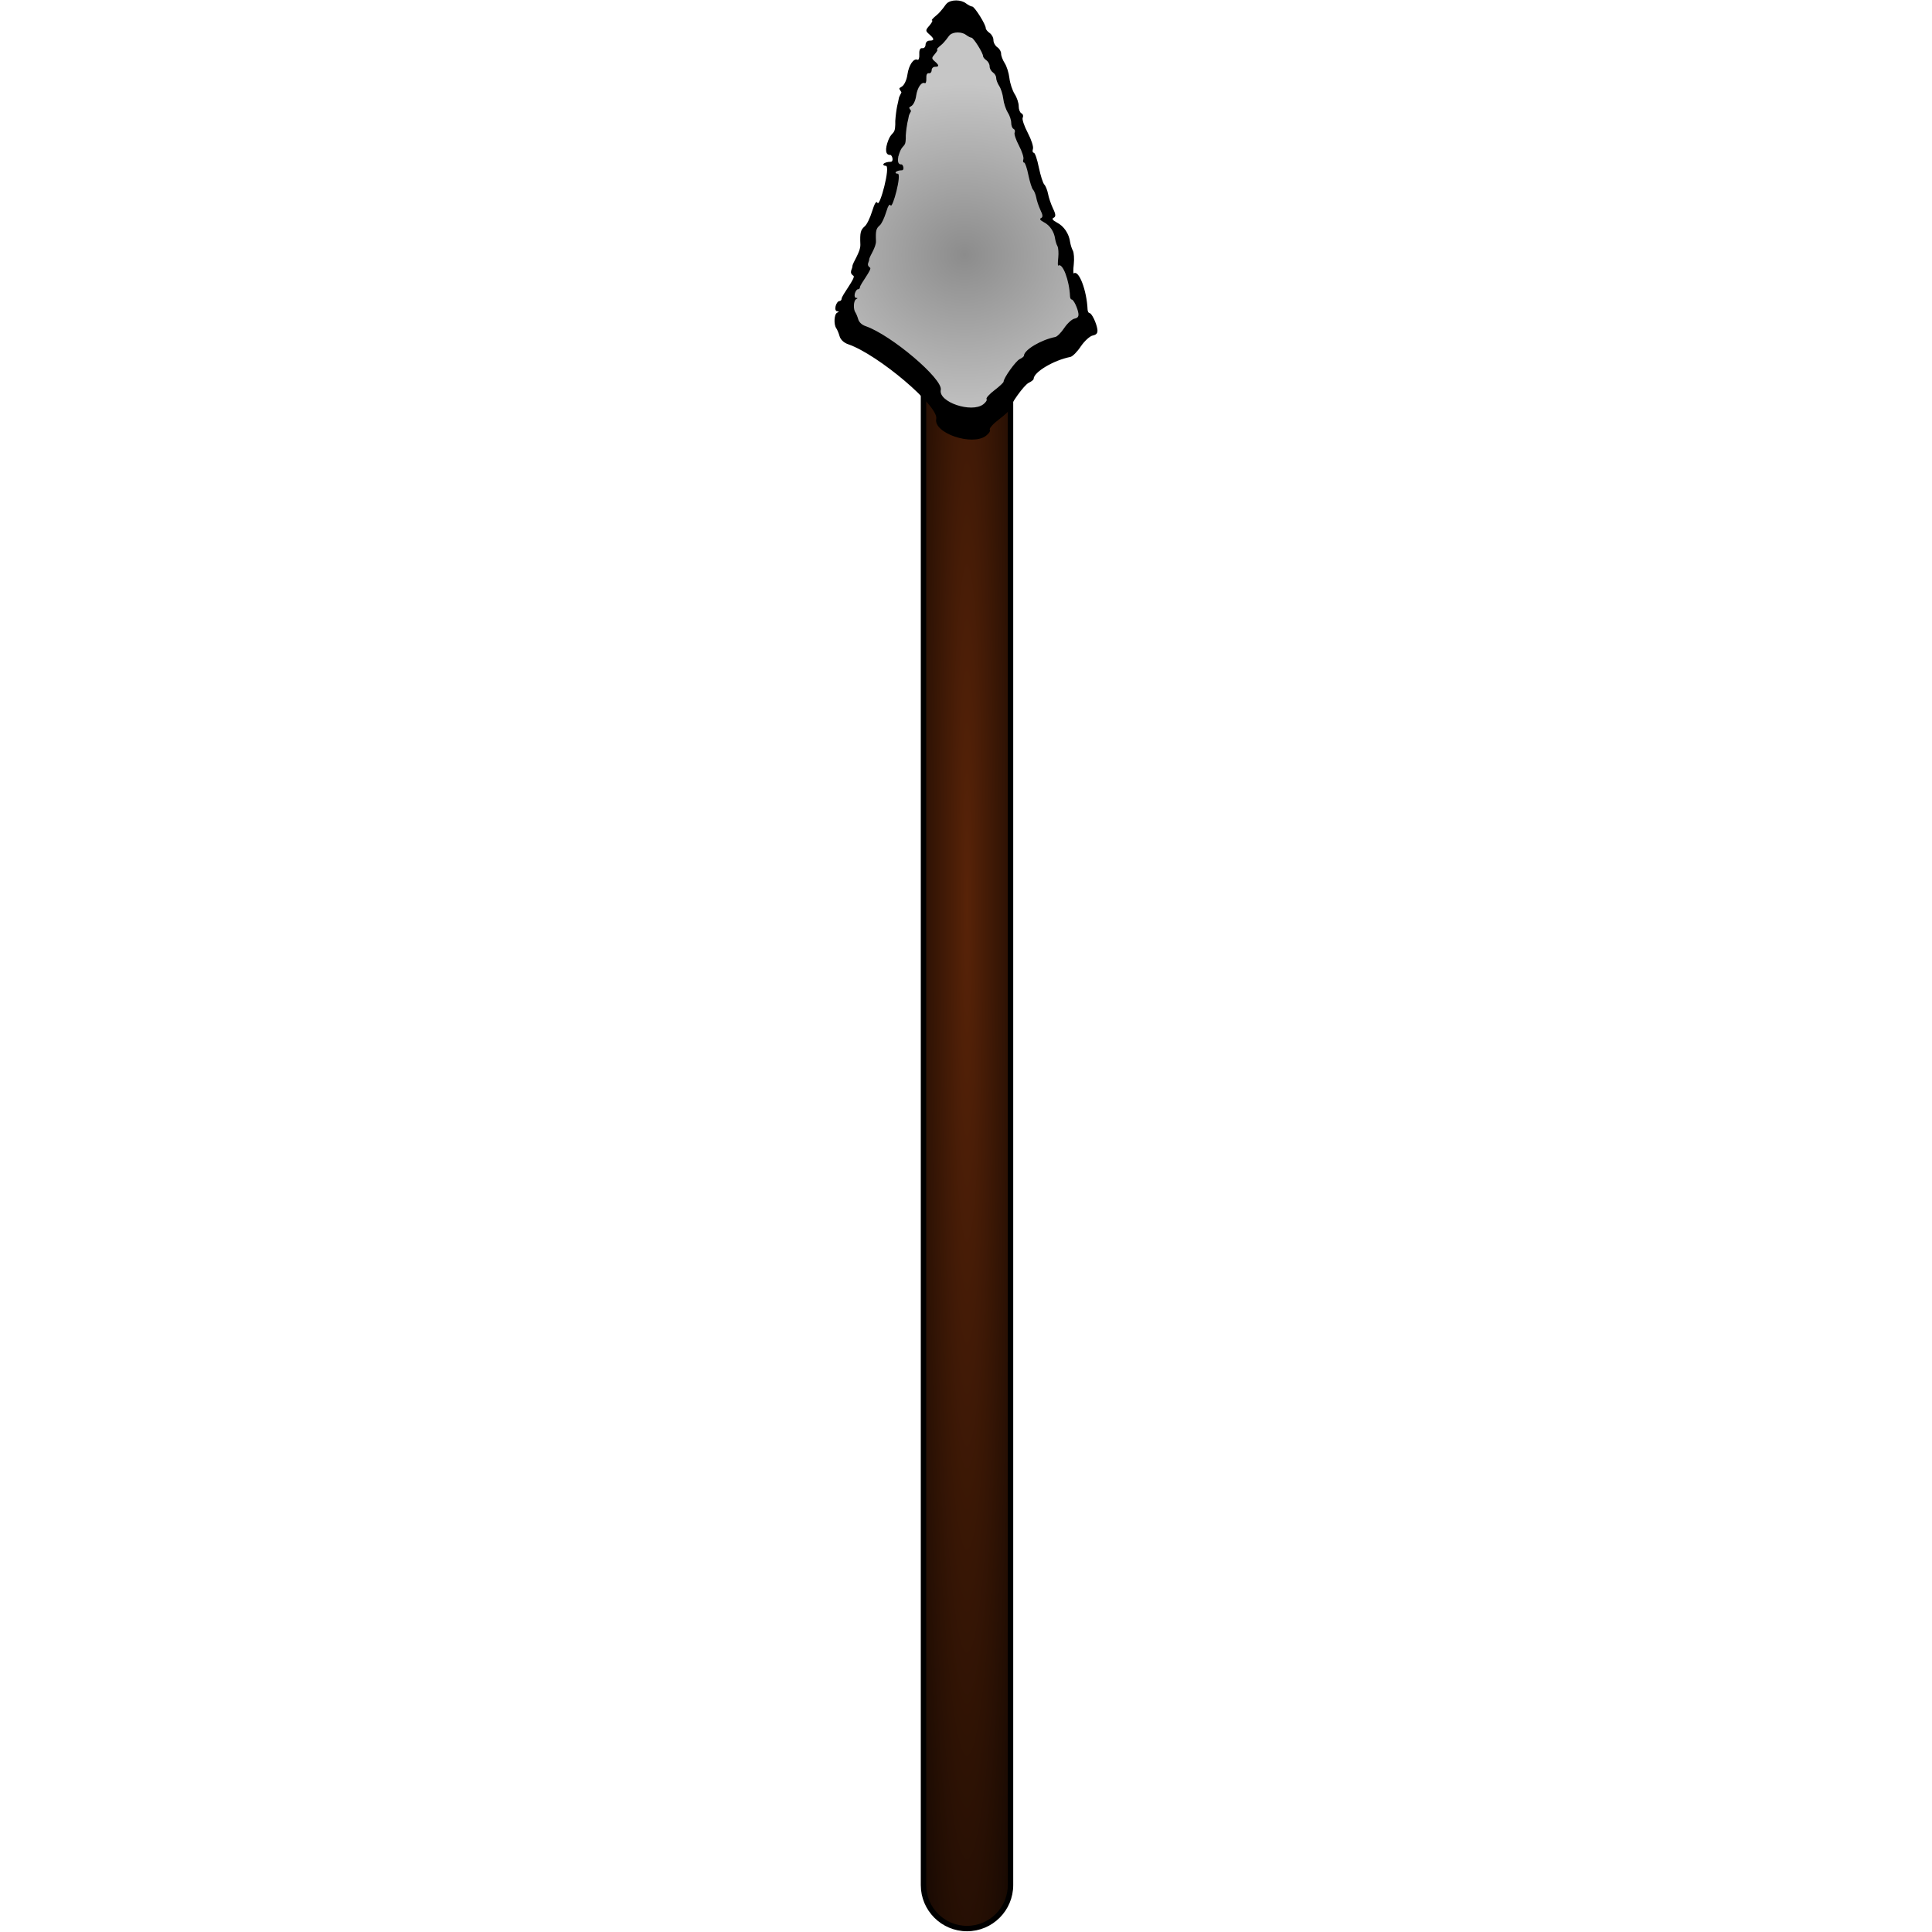
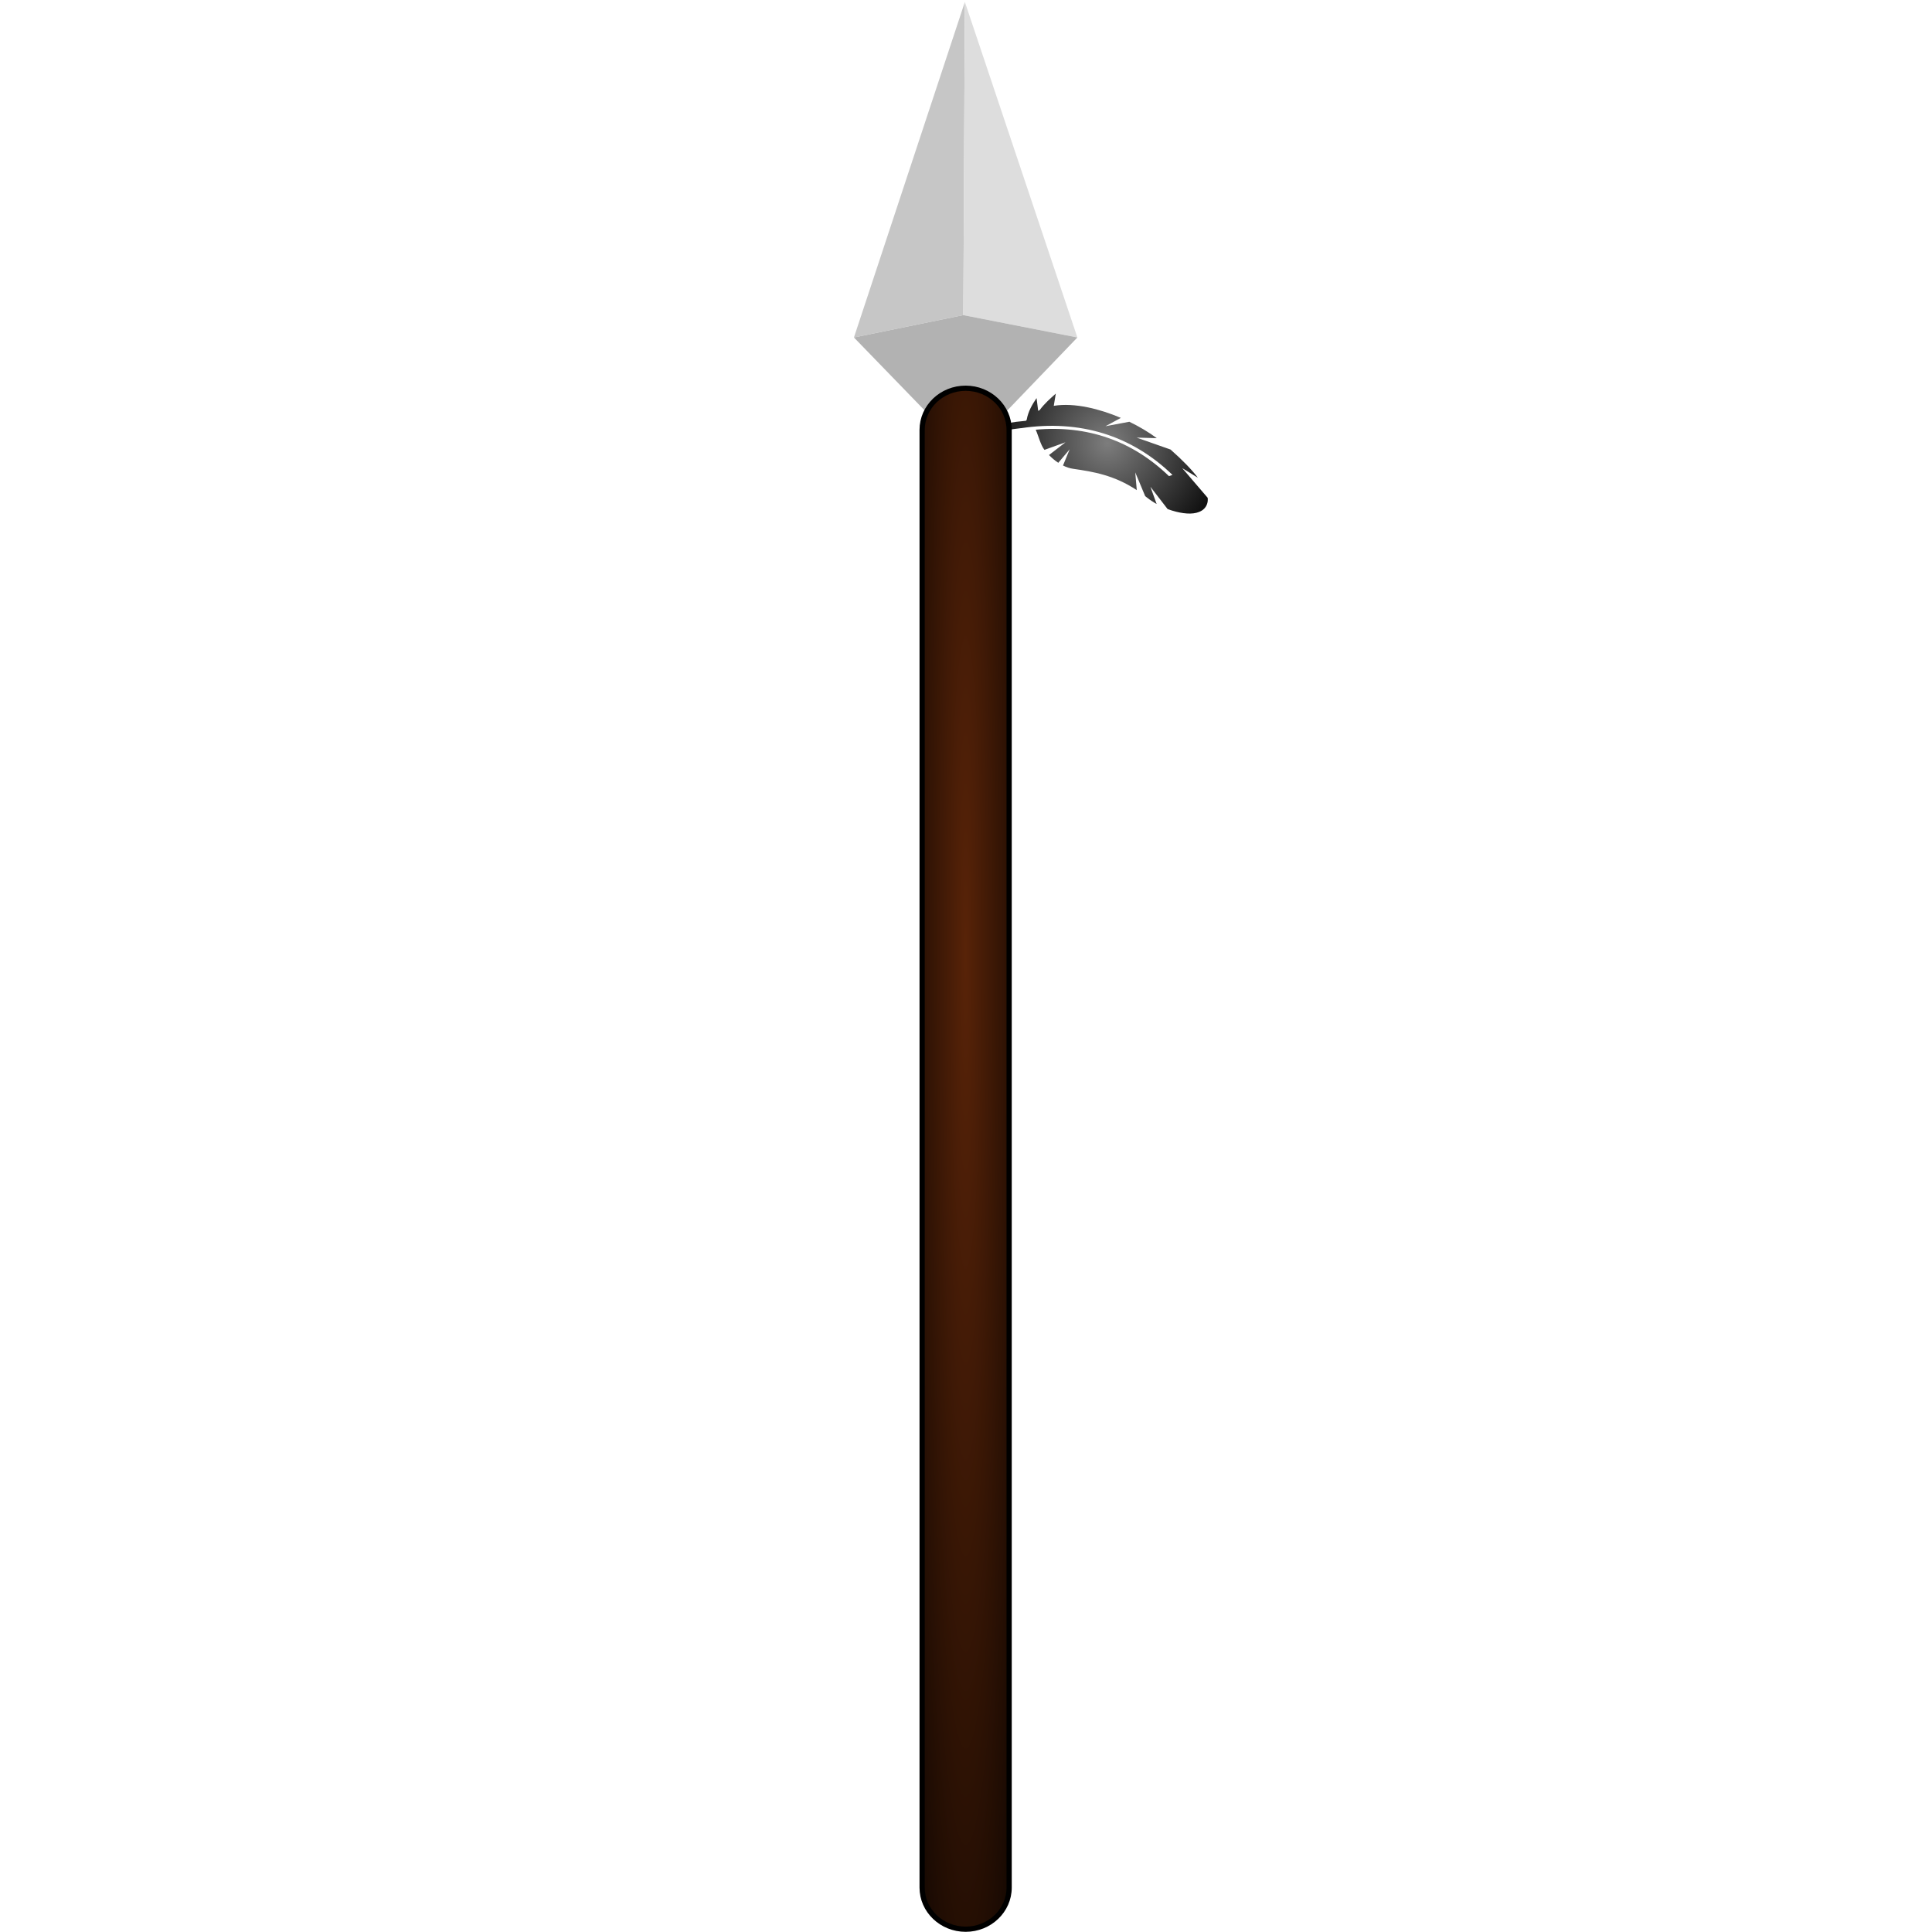
<svg xmlns="http://www.w3.org/2000/svg" width="100px" height="100px" viewBox="0 0 100 100" version="1.1" xml:space="preserve" style="fill-rule:evenodd;clip-rule:evenodd;">
  <g>
-     <path d="M50.052,99.822c1.243,0 2.252,-1.009 2.252,-2.252l0,-78.814c0,-1.243 -1.009,-2.252 -2.252,-2.252c-1.243,0 -2.252,1.009 -2.252,2.252l0,78.814c0,1.243 1.009,2.252 2.252,2.252Z" style="fill:url(#_Radial1);stroke:#000;stroke-width:0.28px;" />
-     <path d="M50.597,1.374l3.401,8.869l0.112,0.657l0.581,0.975l0.409,1.229l0.237,0.378l-0.03,0.419l0.121,0.495l0.129,0.412c0,0 0,0.456 0,0.451c0,-0.005 0.795,1.644 0.795,1.644l-0.445,0.659c0,0 -0.302,0.185 -0.302,0.179c0,-0.004 -0.336,0.467 -0.336,0.467l-1.34,0.685c0,0 -0.895,0.691 -0.895,0.686c0.001,-0.005 -2.305,2.582 -2.305,2.582l-1.61,0.014l-0.353,-0.582l-0.32,-0.582l-0.901,-1.095c0,0 -2.327,-1.68 -2.32,-1.679c0.006,0 -1.43,-0.88 -1.43,-0.88l-0.247,-1.145l1.059,-2.104l0.486,-2.209l0.861,-1.162l0.314,-1.621l-0.06,-0.516l0.301,-0.513l-0.353,-0.443l2.414,-5.676l0.789,-1.508l0.669,0.116c0,0 0.551,0.789 0.569,0.798l0,0Z" style="fill:url(#_Radial2);fill-rule:nonzero;" />
-     <path d="M56.8,17.046c-0.05,-0.336 -0.294,-0.84 -0.408,-0.841c-0.048,-0.001 -0.094,-0.085 -0.099,-0.184c-0.042,-0.991 -0.454,-2.068 -0.713,-1.871c-0.034,0.021 -0.032,-0.194 -0.001,-0.476c0.03,-0.283 0.007,-0.598 -0.046,-0.698c-0.059,-0.1 -0.118,-0.299 -0.143,-0.441c-0.055,-0.435 -0.321,-0.83 -0.676,-1.011c-0.228,-0.122 -0.288,-0.201 -0.179,-0.252c0.122,-0.057 0.117,-0.177 -0.035,-0.488c-0.105,-0.226 -0.222,-0.567 -0.254,-0.756c-0.038,-0.189 -0.123,-0.404 -0.19,-0.473c-0.073,-0.069 -0.197,-0.468 -0.286,-0.887c-0.083,-0.42 -0.2,-0.762 -0.261,-0.762c-0.06,-0.001 -0.08,-0.09 -0.045,-0.194c0.042,-0.105 -0.082,-0.483 -0.266,-0.835c-0.185,-0.353 -0.309,-0.71 -0.261,-0.793c0.042,-0.084 0.009,-0.183 -0.071,-0.221c-0.074,-0.037 -0.139,-0.2 -0.137,-0.362c0.002,-0.163 -0.09,-0.446 -0.209,-0.63c-0.119,-0.19 -0.243,-0.563 -0.273,-0.83c-0.031,-0.268 -0.141,-0.619 -0.247,-0.777c-0.1,-0.158 -0.185,-0.374 -0.183,-0.489c0.001,-0.11 -0.085,-0.257 -0.199,-0.332c-0.107,-0.074 -0.2,-0.237 -0.198,-0.368c0.002,-0.131 -0.091,-0.294 -0.198,-0.368c-0.107,-0.074 -0.2,-0.185 -0.199,-0.248c0.002,-0.194 -0.581,-1.12 -0.702,-1.121c-0.061,0 -0.202,-0.075 -0.316,-0.159c-0.254,-0.206 -0.773,-0.21 -0.992,-0.008c-0.075,0.068 -0.145,0.193 -0.225,0.286c-0.099,0.115 -0.176,0.222 -0.316,0.334c-0.177,0.145 -0.287,0.265 -0.233,0.265c0.054,0.001 -0.008,0.121 -0.131,0.267c-0.212,0.239 -0.213,0.276 -0.012,0.45c0.273,0.238 0.279,0.332 0.016,0.33c-0.115,-0.001 -0.204,0.093 -0.205,0.208c-0.002,0.116 -0.077,0.199 -0.171,0.183c-0.108,-0.017 -0.164,0.087 -0.153,0.313c0.011,0.188 -0.031,0.314 -0.091,0.287c-0.201,-0.096 -0.449,0.269 -0.522,0.756c-0.038,0.282 -0.162,0.549 -0.285,0.627c-0.204,0.119 -0.144,0.094 -0.029,0.294c0.014,0.026 -0.128,0.228 -0.135,0.333c-0.008,0.074 -0.049,0.22 -0.085,0.392c-0.036,0.173 -0.08,0.5 -0.097,0.767c0,0 0.014,0.33 -0.039,0.487c-0.062,0.179 -0.192,0.179 -0.317,0.498c-0.188,0.475 -0.152,0.785 0.092,0.771c0.108,-0.005 0.205,0.358 0.022,0.356c-0.155,-0.001 -0.311,0.045 -0.359,0.102c-0.048,0.058 0.006,0.105 0.114,0.106c0.256,0.002 -0.317,2.167 -0.436,1.914c-0.059,-0.115 -0.149,0.031 -0.275,0.438c-0.105,0.34 -0.272,0.69 -0.381,0.778c-0.218,0.192 -0.254,0.318 -0.228,0.947c0.016,0.393 -0.409,0.934 -0.412,1.128c-0.001,0.147 -0.199,0.324 0.055,0.488c0.141,0.09 -0.613,1.007 -0.615,1.195c-0.001,0.063 -0.056,0.115 -0.123,0.114c-0.061,0 -0.15,0.12 -0.186,0.261c-0.035,0.152 -0.003,0.262 0.085,0.263c0.101,0.006 0.101,0.026 -0.008,0.078c-0.156,0.077 -0.183,0.617 -0.037,0.812c0.04,0.058 0.119,0.236 0.164,0.399c0.052,0.184 0.225,0.348 0.454,0.423c1.553,0.54 4.687,3.198 4.55,3.858c-0.157,0.737 1.86,1.423 2.575,0.878c0.157,-0.119 0.247,-0.26 0.2,-0.318c-0.047,-0.058 0.166,-0.298 0.472,-0.531c0.307,-0.234 0.56,-0.468 0.56,-0.525c0.003,-0.225 0.738,-1.252 0.976,-1.366c0.142,-0.067 0.258,-0.16 0.259,-0.207c0.004,-0.351 1.031,-0.962 1.897,-1.134c0.115,-0.02 0.362,-0.269 0.547,-0.551c0.193,-0.281 0.473,-0.536 0.622,-0.561c0.196,-0.041 0.257,-0.129 0.233,-0.318l0,0Zm-0.982,-0.825c-0.043,-0.287 -0.251,-0.718 -0.349,-0.719c-0.04,0 -0.08,-0.072 -0.084,-0.157c-0.036,-0.846 -0.388,-1.766 -0.61,-1.597c-0.029,0.017 -0.026,-0.166 0,-0.408c0.026,-0.241 0.006,-0.51 -0.039,-0.595c-0.051,-0.086 -0.101,-0.256 -0.122,-0.377c-0.048,-0.372 -0.274,-0.709 -0.578,-0.863c-0.195,-0.105 -0.246,-0.172 -0.153,-0.216c0.104,-0.049 0.1,-0.152 -0.03,-0.417c-0.089,-0.193 -0.19,-0.484 -0.216,-0.645c-0.033,-0.162 -0.106,-0.346 -0.163,-0.405c-0.063,-0.058 -0.168,-0.399 -0.244,-0.757c-0.071,-0.359 -0.171,-0.651 -0.223,-0.651c-0.052,0 -0.068,-0.077 -0.038,-0.166c0.035,-0.089 -0.07,-0.412 -0.228,-0.713c-0.158,-0.301 -0.263,-0.606 -0.222,-0.677c0.035,-0.072 0.007,-0.157 -0.062,-0.189c-0.063,-0.032 -0.118,-0.171 -0.117,-0.309c0.002,-0.139 -0.076,-0.381 -0.178,-0.539c-0.101,-0.161 -0.207,-0.48 -0.233,-0.708c-0.026,-0.229 -0.121,-0.529 -0.211,-0.664c-0.085,-0.135 -0.158,-0.319 -0.156,-0.417c0.001,-0.095 -0.073,-0.22 -0.17,-0.284c-0.092,-0.063 -0.171,-0.202 -0.169,-0.314c0.001,-0.112 -0.078,-0.251 -0.169,-0.315c-0.092,-0.063 -0.171,-0.158 -0.171,-0.211c0.002,-0.166 -0.496,-0.957 -0.599,-0.958c-0.052,0 -0.173,-0.064 -0.27,-0.136c-0.217,-0.176 -0.661,-0.179 -0.847,-0.006c-0.064,0.058 -0.124,0.164 -0.192,0.243c-0.085,0.098 -0.151,0.19 -0.27,0.286c-0.152,0.124 -0.245,0.226 -0.199,0.227c0.046,0 -0.007,0.103 -0.113,0.227c-0.181,0.205 -0.181,0.236 -0.01,0.385c0.234,0.203 0.239,0.283 0.014,0.282c-0.098,-0.001 -0.174,0.079 -0.175,0.177c-0.001,0.099 -0.066,0.17 -0.146,0.156c-0.092,-0.014 -0.14,0.075 -0.13,0.268c0.009,0.161 -0.027,0.268 -0.078,0.245c-0.172,-0.082 -0.384,0.23 -0.447,0.646c-0.031,0.241 -0.138,0.468 -0.243,0.535c-0.174,0.101 -0.123,0.08 -0.025,0.251c0.013,0.022 -0.108,0.195 -0.115,0.285c-0.007,0.063 -0.041,0.187 -0.072,0.335c-0.031,0.147 -0.069,0.426 -0.083,0.655c0,0 0.012,0.281 -0.034,0.415c-0.053,0.153 -0.163,0.154 -0.27,0.426c-0.161,0.406 -0.13,0.67 0.078,0.658c0.092,-0.004 0.175,0.306 0.019,0.305c-0.132,-0.001 -0.265,0.038 -0.306,0.087c-0.041,0.049 0.004,0.09 0.097,0.09c0.219,0.002 -0.271,1.851 -0.372,1.635c-0.051,-0.098 -0.127,0.026 -0.236,0.374c-0.089,0.291 -0.231,0.589 -0.325,0.665c-0.186,0.164 -0.216,0.271 -0.194,0.808c0.013,0.336 -0.35,0.799 -0.352,0.964c-0.002,0.126 -0.171,0.276 0.047,0.417c0.12,0.077 -0.524,0.86 -0.526,1.021c-0.001,0.053 -0.048,0.098 -0.105,0.097c-0.052,0 -0.128,0.102 -0.159,0.223c-0.03,0.129 -0.002,0.224 0.073,0.224c0.086,0.005 0.086,0.023 -0.007,0.067c-0.133,0.066 -0.156,0.527 -0.031,0.693c0.034,0.05 0.101,0.203 0.14,0.342c0.044,0.157 0.192,0.296 0.387,0.36c1.327,0.462 4.003,2.733 3.887,3.296c-0.135,0.63 1.588,1.215 2.199,0.75c0.134,-0.102 0.211,-0.222 0.171,-0.272c-0.04,-0.049 0.141,-0.254 0.403,-0.453c0.262,-0.2 0.478,-0.4 0.479,-0.449c0.002,-0.192 0.63,-1.069 0.833,-1.166c0.122,-0.057 0.221,-0.137 0.221,-0.177c0.004,-0.3 0.881,-0.822 1.621,-0.968c0.098,-0.018 0.308,-0.231 0.467,-0.471c0.164,-0.241 0.403,-0.458 0.53,-0.48c0.168,-0.034 0.221,-0.11 0.2,-0.271l0,0Z" />
+     <path d="M62.509,25.766l-1.317,-1.536l0.81,0.497c-0.308,-0.406 -0.767,-0.887 -1.415,-1.459l-1.753,-0.617l1.042,0.028c-0.406,-0.3 -0.893,-0.593 -1.422,-0.849l-1.234,0.231l0.795,-0.431c-0.556,-0.237 -1.144,-0.43 -1.722,-0.548c-0.61,-0.124 -1.209,-0.165 -1.75,-0.076l0.105,-0.633c-0.291,0.26 -0.584,0.513 -0.837,0.856c-0.025,0.012 -0.05,0.025 -0.074,0.038l-0.085,-0.661c-0.228,0.337 -0.435,0.687 -0.511,1.126c-0.014,0.016 -0.027,0.032 -0.04,0.048c-0.668,0.057 -1.317,0.17 -1.963,0.338l0.09,0.343c0.536,-0.14 1.073,-0.241 1.623,-0.301c-0.001,0.001 -0.001,0.002 -0.002,0.003c3.041,-0.458 5.723,0.376 7.838,2.418l-0.182,0.063c-1.892,-1.826 -4.221,-2.648 -6.896,-2.402c0.14,0.313 0.252,0.792 0.452,1.043l1.09,-0.393l-0.855,0.66c0.152,0.157 0.314,0.292 0.481,0.402l0.589,-0.697l-0.345,0.838c0.174,0.087 0.351,0.145 0.525,0.17c1.057,0.152 2.122,0.332 3.293,1.103l-0.078,-0.916l0.513,1.227c0.034,0.027 0.069,0.054 0.104,0.082c0.151,0.12 0.316,0.229 0.489,0.325l-0.321,-0.889l0.889,1.152c0.145,0.054 0.292,0.1 0.436,0.136c0.514,0.128 1,0.151 1.337,-0.06c0.168,-0.105 0.288,-0.288 0.304,-0.504c0.004,-0.05 0.002,-0.102 -0.003,-0.155l0,0Z" style="fill:url(#_Radial1);fill-rule:nonzero;" />
+     <g>
+       <path d="M44.2,17.468l5.741,-17.368l-0.079,16.21l-5.662,1.158Z" style="fill:#c6c6c6;" />
+       <path d="M55.765,17.468l-5.824,-17.368l-0.079,16.21l5.903,1.158Z" style="fill:#ddd;" />
+       <path d="M55.765,17.468l-5.903,-1.158l-5.662,1.158l4.781,4.932l2.046,0l4.738,-4.932Z" style="fill:#b2b2b2;" />
+     </g>
+     <path d="M49.981,99.856c1.243,0 2.252,-0.966 2.252,-2.155l0,-75.45c0,-1.19 -1.009,-2.156 -2.252,-2.156c-1.243,0 -2.252,0.966 -2.252,2.156l0,75.45c0,1.189 1.009,2.155 2.252,2.155Z" style="fill:url(#_Radial2);stroke:#000;stroke-width:0.27px;" />
  </g>
  <defs>
-     <radialGradient id="_Radial1" cx="0" cy="0" r="1" gradientUnits="userSpaceOnUse" gradientTransform="matrix(0,92.1014,-4.50435,0,50.0518,46.9209)">
+     <radialGradient id="_Radial1" cx="0" cy="0" r="1" gradientUnits="userSpaceOnUse" gradientTransform="matrix(-4.42529,3.83396,-3.90223,-4.5041,57.313,22.9409)">
+       <stop offset="0" style="stop-color:#7d7d7d;stop-opacity:1" />
+       <stop offset="1" style="stop-color:#111;stop-opacity:1" />
+     </radialGradient>
+     <radialGradient id="_Radial2" cx="0" cy="0" r="1" gradientUnits="userSpaceOnUse" gradientTransform="matrix(0,88.1696,-4.50435,0,49.9811,49.2136)">
      <stop offset="0" style="stop-color:#582308;stop-opacity:1" />
      <stop offset="1" style="stop-color:#000;stop-opacity:1" />
    </radialGradient>
-     <radialGradient id="_Radial2" cx="0" cy="0" r="1" gradientUnits="userSpaceOnUse" gradientTransform="matrix(0.0516558,-8.84295,9.71766,0.0567659,49.9243,13.184)">
-       <stop offset="0" style="stop-color:#8c8c8c;stop-opacity:1" />
-       <stop offset="1" style="stop-color:#c6c6c6;stop-opacity:1" />
-     </radialGradient>
  </defs>
</svg>
